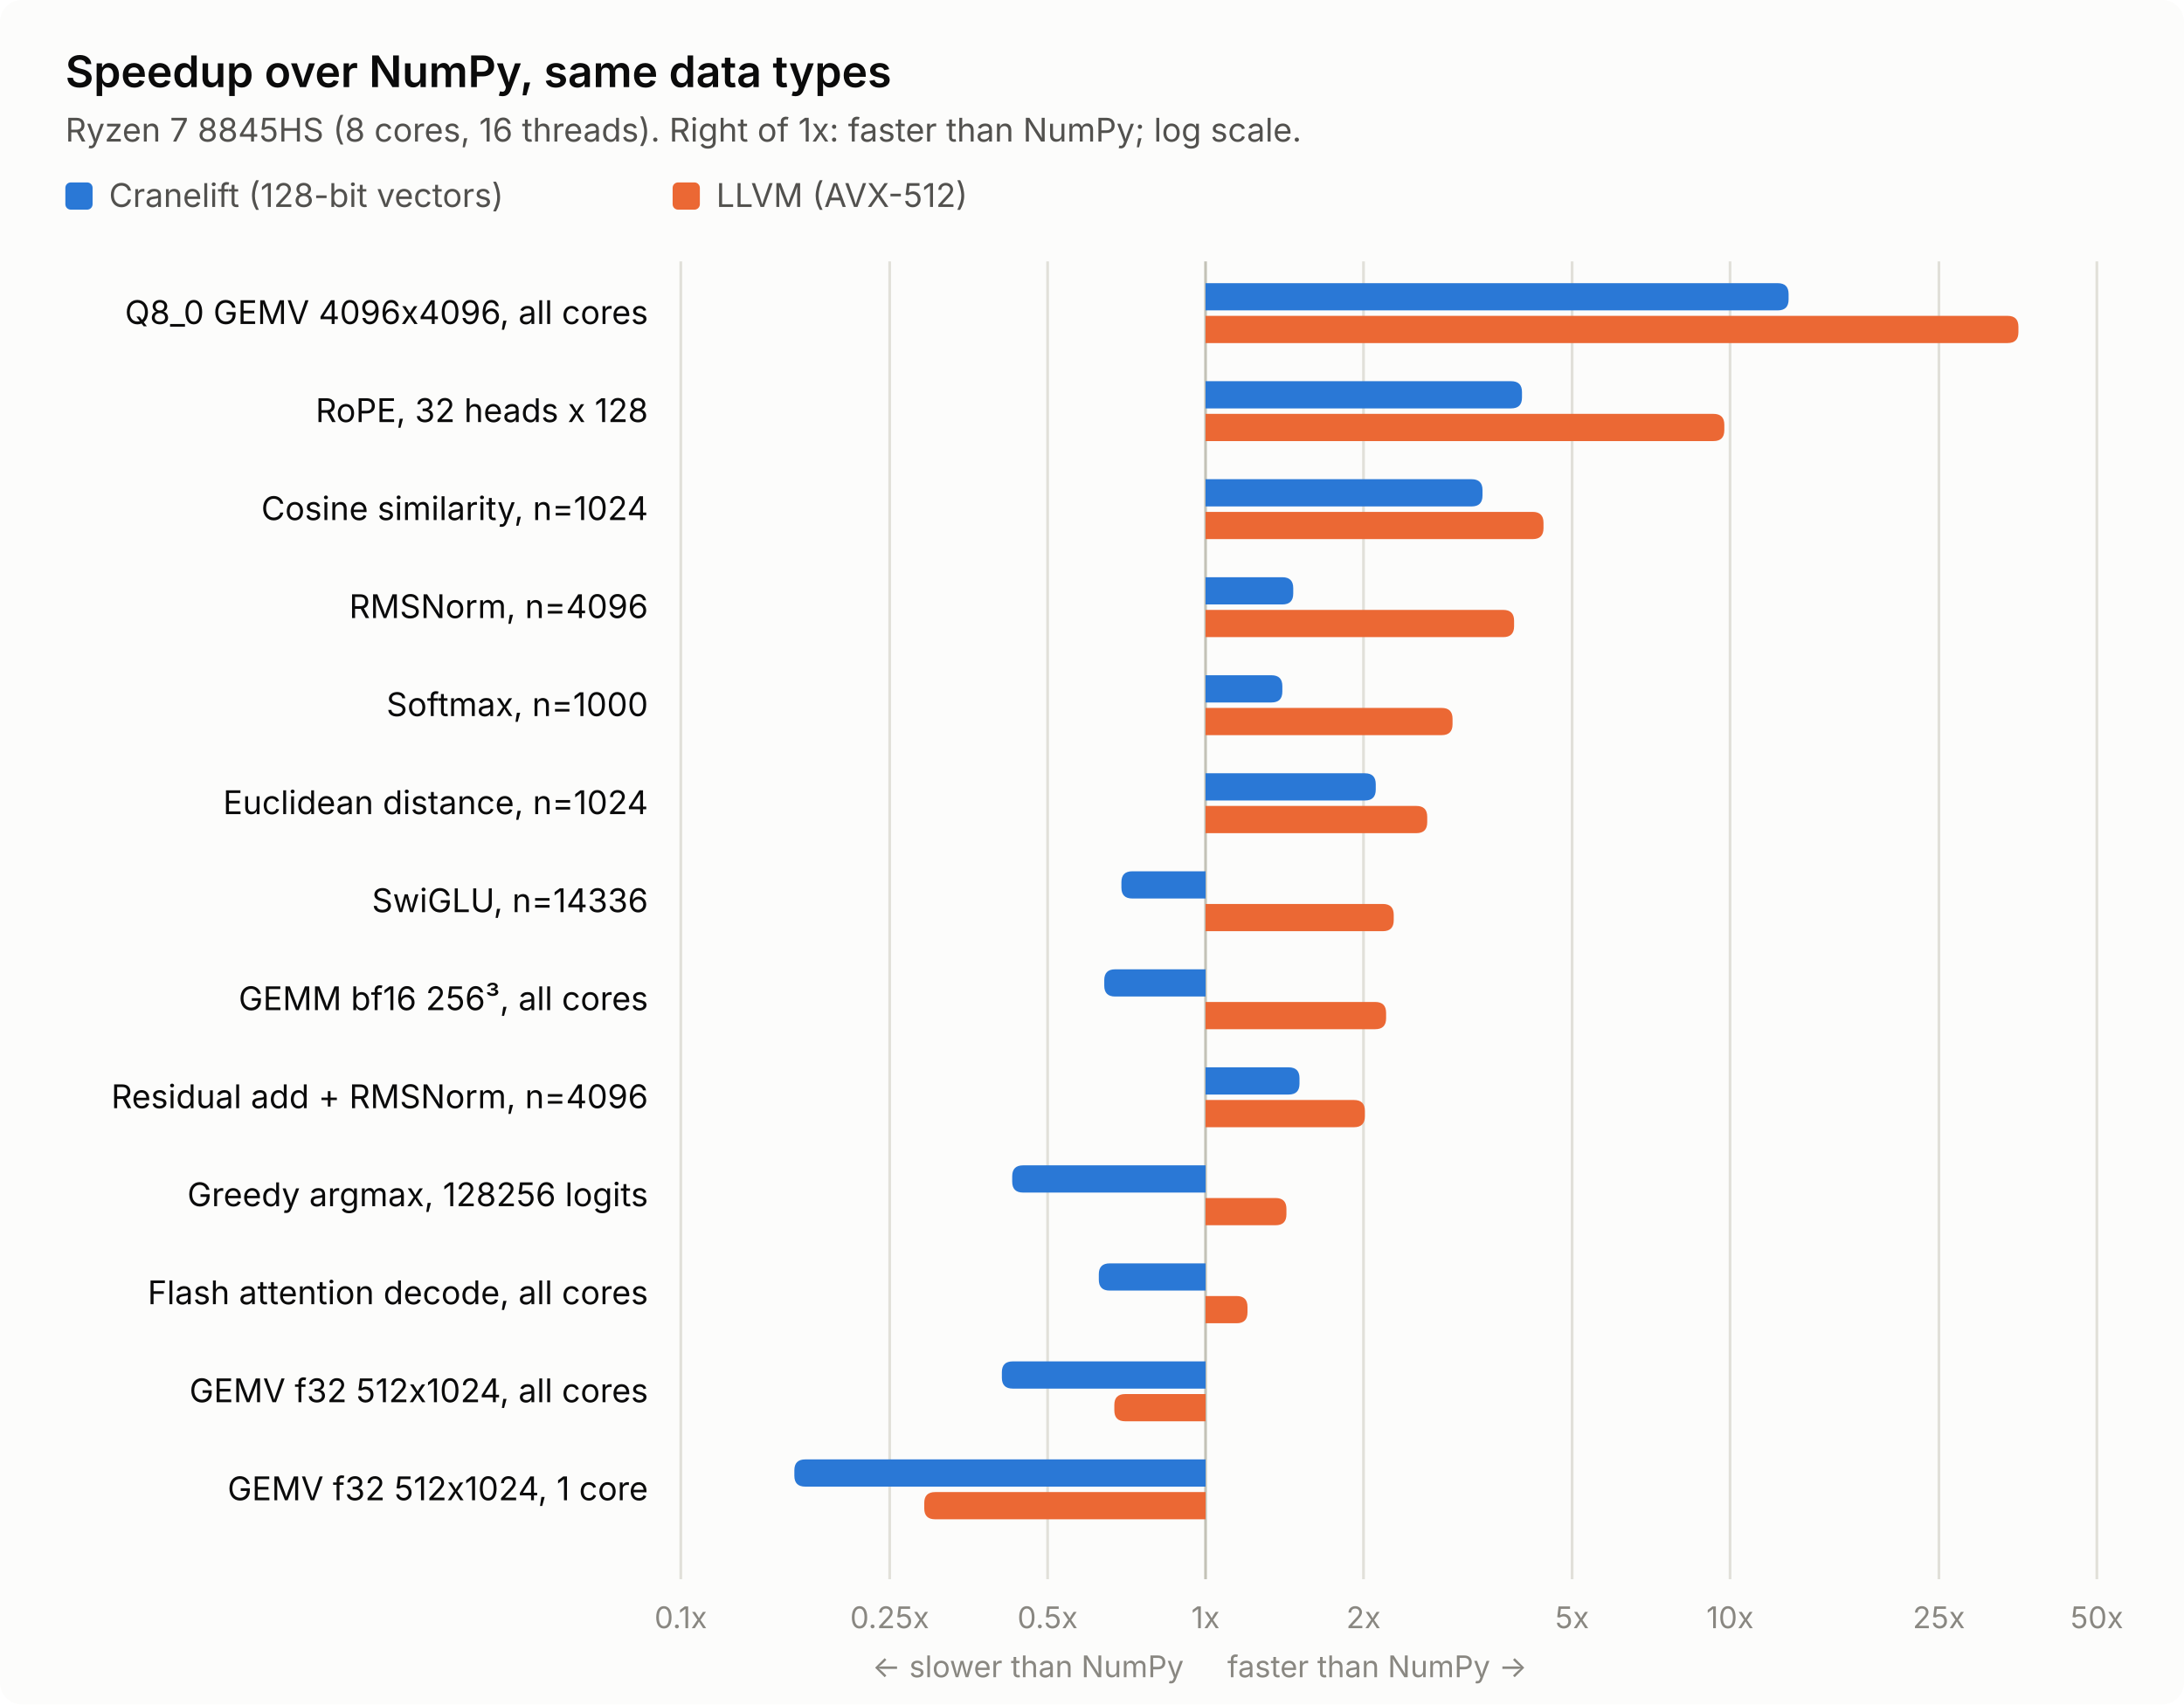
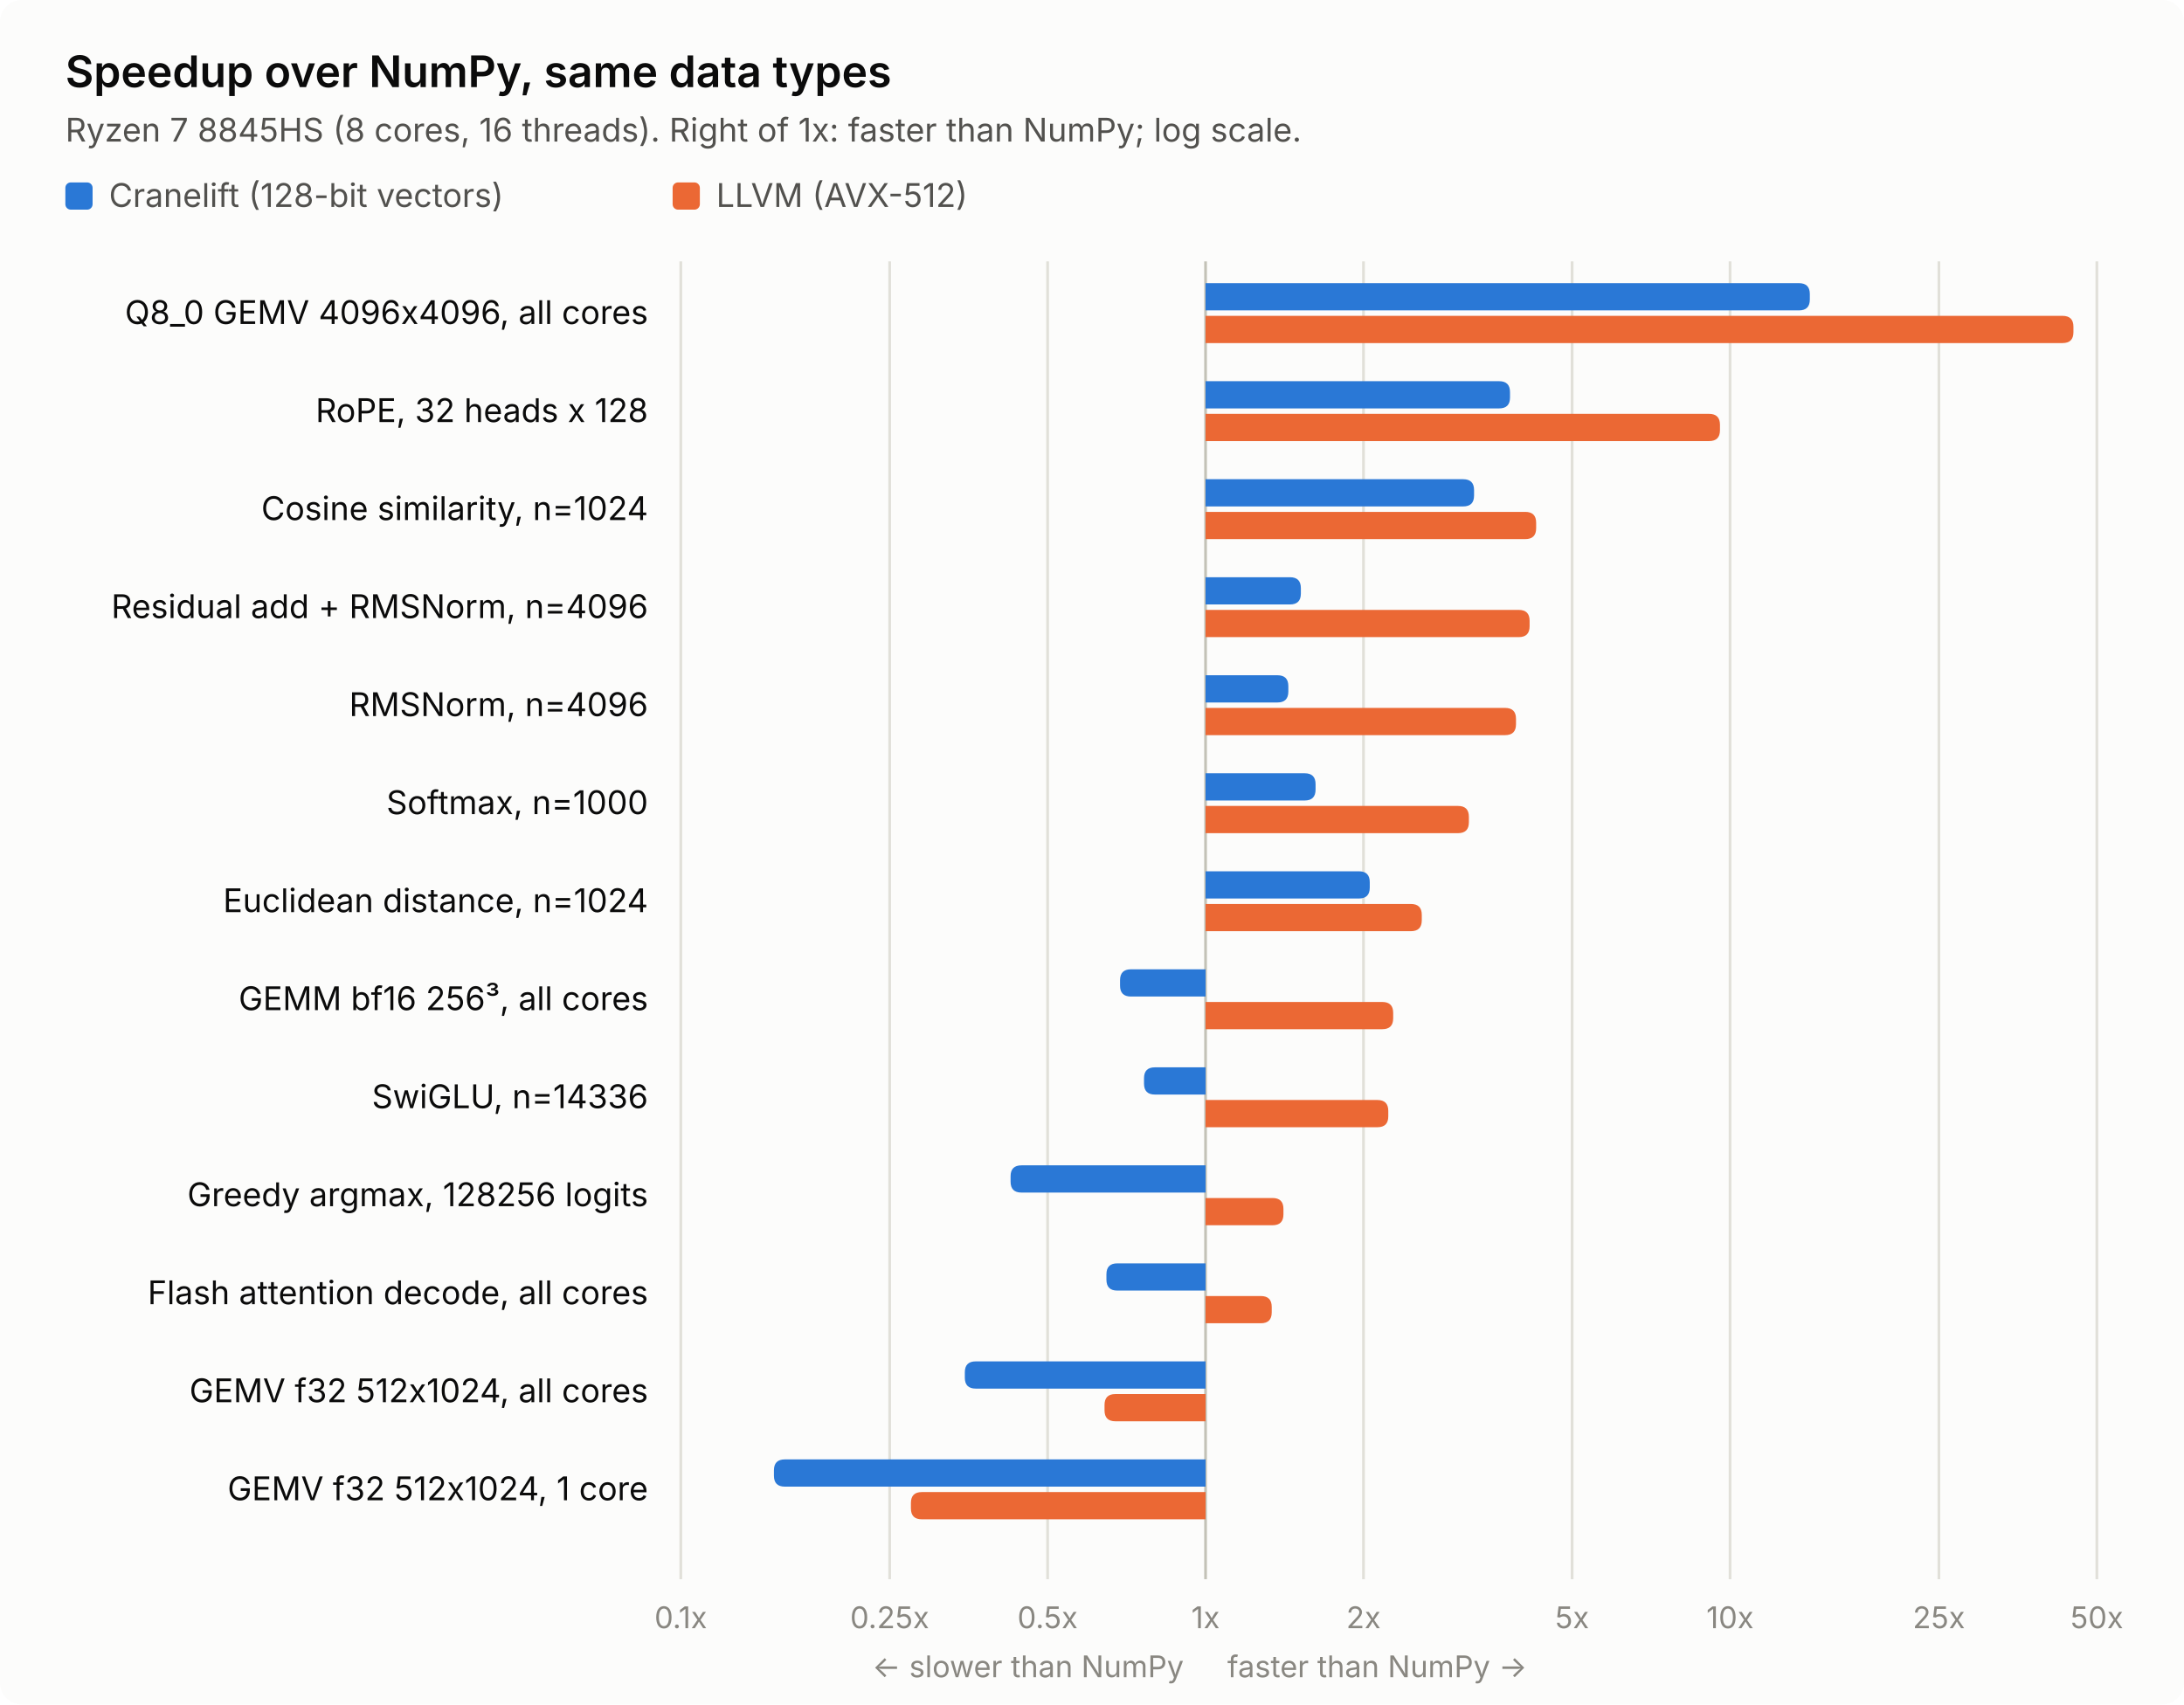
<svg xmlns="http://www.w3.org/2000/svg" width="802" height="626" viewBox="0 0 802 626" font-family="system-ui, -apple-system, &quot;Segoe UI&quot;, sans-serif">
  <rect width="802" height="626" rx="8" fill="#fcfcfb" />
  <text x="24" y="32" font-size="16" font-weight="600" fill="#0b0b0b">Speedup over NumPy, same data types</text>
  <text x="24" y="52" font-size="12" fill="#52514e">Ryzen 7 8845HS (8 cores, 16 threads). Right of 1x: faster than NumPy; log scale.</text>
  <rect x="24" y="67" width="10" height="10" rx="2" fill="#2a78d6" />
  <text x="40" y="76" font-size="12" fill="#52514e">Cranelift (128-bit vectors)</text>
  <rect x="247" y="67" width="10" height="10" rx="2" fill="#eb6834" />
  <text x="263" y="76" font-size="12" fill="#52514e">LLVM (AVX-512)</text>
  <line x1="250.0" y1="96" x2="250.0" y2="580" stroke="#e1e0d9" stroke-width="1" />
  <text x="250.0" y="598" font-size="11" text-anchor="middle" fill="#898781">0.1x</text>
  <line x1="326.7" y1="96" x2="326.7" y2="580" stroke="#e1e0d9" stroke-width="1" />
  <text x="326.7" y="598" font-size="11" text-anchor="middle" fill="#898781">0.25x</text>
  <line x1="384.7" y1="96" x2="384.7" y2="580" stroke="#e1e0d9" stroke-width="1" />
  <text x="384.7" y="598" font-size="11" text-anchor="middle" fill="#898781">0.5x</text>
  <line x1="442.7" y1="96" x2="442.7" y2="580" stroke="#c3c2b7" stroke-width="1" />
  <text x="442.7" y="598" font-size="11" text-anchor="middle" fill="#898781">1x</text>
  <line x1="500.7" y1="96" x2="500.7" y2="580" stroke="#e1e0d9" stroke-width="1" />
  <text x="500.7" y="598" font-size="11" text-anchor="middle" fill="#898781">2x</text>
  <line x1="577.3" y1="96" x2="577.3" y2="580" stroke="#e1e0d9" stroke-width="1" />
  <text x="577.3" y="598" font-size="11" text-anchor="middle" fill="#898781">5x</text>
  <line x1="635.3" y1="96" x2="635.3" y2="580" stroke="#e1e0d9" stroke-width="1" />
  <text x="635.3" y="598" font-size="11" text-anchor="middle" fill="#898781">10x</text>
  <line x1="712.0" y1="96" x2="712.0" y2="580" stroke="#e1e0d9" stroke-width="1" />
  <text x="712.0" y="598" font-size="11" text-anchor="middle" fill="#898781">25x</text>
  <line x1="770.0" y1="96" x2="770.0" y2="580" stroke="#e1e0d9" stroke-width="1" />
  <text x="770.0" y="598" font-size="11" text-anchor="middle" fill="#898781">50x</text>
  <text x="434.7" y="616" font-size="11" text-anchor="end" fill="#898781">← slower than NumPy</text>
  <text x="450.7" y="616" font-size="11" fill="#898781">faster than NumPy →</text>
  <text x="238" y="119.0" font-size="12" text-anchor="end" fill="#0b0b0b">Q8_0 GEMV 4096x4096, all cores</text>
-   <path d="M442.7,104.0 H652.8 Q656.8,104.0 656.8,108.0 V110.0 Q656.8,114.0 652.8,114.0 H442.7 Z" fill="#2a78d6" />
-   <path d="M442.7,116.0 H737.2 Q741.2,116.0 741.2,120.0 V122.0 Q741.2,126.0 737.2,126.0 H442.7 Z" fill="#eb6834" />
+   <path d="M442.7,104.0 H660.6 Q664.6,104.0 664.6,108.0 V110.0 Q664.6,114.0 660.6,114.0 H442.7 Z" fill="#2a78d6" />
+   <path d="M442.7,116.0 H757.4 Q761.4,116.0 761.4,120.0 V122.0 Q761.4,126.0 757.4,126.0 H442.7 Z" fill="#eb6834" />
  <text x="238" y="155.0" font-size="12" text-anchor="end" fill="#0b0b0b">RoPE, 32 heads x 128</text>
-   <path d="M442.7,140.0 H554.9 Q558.9,140.0 558.9,144.0 V146.0 Q558.9,150.0 554.9,150.0 H442.7 Z" fill="#2a78d6" />
-   <path d="M442.7,152.0 H629.2 Q633.2,152.0 633.2,156.0 V158.0 Q633.2,162.0 629.2,162.0 H442.7 Z" fill="#eb6834" />
+   <path d="M442.7,140.0 H550.5 Q554.5,140.0 554.5,144.0 V146.0 Q554.5,150.0 550.5,150.0 H442.7 Z" fill="#2a78d6" />
+   <path d="M442.7,152.0 H627.6 Q631.6,152.0 631.6,156.0 V158.0 Q631.6,162.0 627.6,162.0 H442.7 Z" fill="#eb6834" />
  <text x="238" y="191.0" font-size="12" text-anchor="end" fill="#0b0b0b">Cosine similarity, n=1024</text>
-   <path d="M442.7,176.0 H540.4 Q544.4,176.0 544.4,180.0 V182.0 Q544.4,186.0 540.4,186.0 H442.7 Z" fill="#2a78d6" />
-   <path d="M442.7,188.0 H562.8 Q566.8,188.0 566.8,192.0 V194.0 Q566.8,198.0 562.8,198.0 H442.7 Z" fill="#eb6834" />
-   <text x="238" y="227.0" font-size="12" text-anchor="end" fill="#0b0b0b">RMSNorm, n=4096</text>
-   <path d="M442.7,212.0 H470.9 Q474.9,212.0 474.9,216.0 V218.0 Q474.9,222.0 470.9,222.0 H442.7 Z" fill="#2a78d6" />
-   <path d="M442.7,224.0 H552.0 Q556.0,224.0 556.0,228.0 V230.0 Q556.0,234.0 552.0,234.0 H442.7 Z" fill="#eb6834" />
-   <text x="238" y="263.0" font-size="12" text-anchor="end" fill="#0b0b0b">Softmax, n=1000</text>
-   <path d="M442.7,248.0 H466.9 Q470.9,248.0 470.9,252.0 V254.0 Q470.9,258.0 466.9,258.0 H442.7 Z" fill="#2a78d6" />
-   <path d="M442.7,260.0 H529.4 Q533.4,260.0 533.4,264.0 V266.0 Q533.4,270.0 529.4,270.0 H442.7 Z" fill="#eb6834" />
-   <text x="238" y="299.0" font-size="12" text-anchor="end" fill="#0b0b0b">Euclidean distance, n=1024</text>
-   <path d="M442.7,284.0 H501.2 Q505.2,284.0 505.2,288.0 V290.0 Q505.2,294.0 501.2,294.0 H442.7 Z" fill="#2a78d6" />
-   <path d="M442.7,296.0 H520.1 Q524.1,296.0 524.1,300.0 V302.0 Q524.1,306.0 520.1,306.0 H442.7 Z" fill="#eb6834" />
-   <text x="238" y="335.0" font-size="12" text-anchor="end" fill="#0b0b0b">SwiGLU, n=14336</text>
-   <path d="M442.7,320.0 H415.8 Q411.8,320.0 411.8,324.0 V326.0 Q411.8,330.0 415.8,330.0 H442.7 Z" fill="#2a78d6" />
-   <path d="M442.7,332.0 H507.8 Q511.8,332.0 511.8,336.0 V338.0 Q511.8,342.0 507.8,342.0 H442.7 Z" fill="#eb6834" />
+   <path d="M442.7,176.0 H537.3 Q541.3,176.0 541.3,180.0 V182.0 Q541.3,186.0 537.3,186.0 H442.7 Z" fill="#2a78d6" />
+   <path d="M442.7,188.0 H560.1 Q564.1,188.0 564.1,192.0 V194.0 Q564.1,198.0 560.1,198.0 H442.7 Z" fill="#eb6834" />
+   <text x="238" y="227.0" font-size="12" text-anchor="end" fill="#0b0b0b">Residual add + RMSNorm, n=4096</text>
+   <path d="M442.7,212.0 H473.7 Q477.7,212.0 477.7,216.0 V218.0 Q477.7,222.0 473.7,222.0 H442.7 Z" fill="#2a78d6" />
+   <path d="M442.7,224.0 H557.7 Q561.7,224.0 561.7,228.0 V230.0 Q561.7,234.0 557.7,234.0 H442.7 Z" fill="#eb6834" />
+   <text x="238" y="263.0" font-size="12" text-anchor="end" fill="#0b0b0b">RMSNorm, n=4096</text>
+   <path d="M442.7,248.0 H469.1 Q473.1,248.0 473.1,252.0 V254.0 Q473.1,258.0 469.1,258.0 H442.7 Z" fill="#2a78d6" />
+   <path d="M442.7,260.0 H552.7 Q556.7,260.0 556.7,264.0 V266.0 Q556.7,270.0 552.7,270.0 H442.7 Z" fill="#eb6834" />
+   <text x="238" y="299.0" font-size="12" text-anchor="end" fill="#0b0b0b">Softmax, n=1000</text>
+   <path d="M442.7,284.0 H479.1 Q483.1,284.0 483.1,288.0 V290.0 Q483.1,294.0 479.1,294.0 H442.7 Z" fill="#2a78d6" />
+   <path d="M442.7,296.0 H535.4 Q539.4,296.0 539.4,300.0 V302.0 Q539.4,306.0 535.4,306.0 H442.7 Z" fill="#eb6834" />
+   <text x="238" y="335.0" font-size="12" text-anchor="end" fill="#0b0b0b">Euclidean distance, n=1024</text>
+   <path d="M442.7,320.0 H499.0 Q503.0,320.0 503.0,324.0 V326.0 Q503.0,330.0 499.0,330.0 H442.7 Z" fill="#2a78d6" />
+   <path d="M442.7,332.0 H518.1 Q522.1,332.0 522.1,336.0 V338.0 Q522.1,342.0 518.1,342.0 H442.7 Z" fill="#eb6834" />
  <text x="238" y="371.0" font-size="12" text-anchor="end" fill="#0b0b0b">GEMM bf16 256³, all cores</text>
-   <path d="M442.7,356.0 H409.5 Q405.5,356.0 405.5,360.0 V362.0 Q405.5,366.0 409.5,366.0 H442.7 Z" fill="#2a78d6" />
-   <path d="M442.7,368.0 H505.0 Q509.0,368.0 509.0,372.0 V374.0 Q509.0,378.0 505.0,378.0 H442.7 Z" fill="#eb6834" />
-   <text x="238" y="407.0" font-size="12" text-anchor="end" fill="#0b0b0b">Residual add + RMSNorm, n=4096</text>
-   <path d="M442.7,392.0 H473.2 Q477.2,392.0 477.2,396.0 V398.0 Q477.2,402.0 473.2,402.0 H442.7 Z" fill="#2a78d6" />
-   <path d="M442.7,404.0 H497.2 Q501.2,404.0 501.2,408.0 V410.0 Q501.2,414.0 497.2,414.0 H442.7 Z" fill="#eb6834" />
+   <path d="M442.7,356.0 H415.3 Q411.3,356.0 411.3,360.0 V362.0 Q411.3,366.0 415.3,366.0 H442.7 Z" fill="#2a78d6" />
+   <path d="M442.7,368.0 H507.6 Q511.6,368.0 511.6,372.0 V374.0 Q511.6,378.0 507.6,378.0 H442.7 Z" fill="#eb6834" />
+   <text x="238" y="407.0" font-size="12" text-anchor="end" fill="#0b0b0b">SwiGLU, n=14336</text>
+   <path d="M442.7,392.0 H424.1 Q420.1,392.0 420.1,396.0 V398.0 Q420.1,402.0 424.1,402.0 H442.7 Z" fill="#2a78d6" />
+   <path d="M442.7,404.0 H505.8 Q509.8,404.0 509.8,408.0 V410.0 Q509.8,414.0 505.8,414.0 H442.7 Z" fill="#eb6834" />
  <text x="238" y="443.0" font-size="12" text-anchor="end" fill="#0b0b0b">Greedy argmax, 128256 logits</text>
-   <path d="M442.7,428.0 H375.7 Q371.7,428.0 371.7,432.0 V434.0 Q371.7,438.0 375.7,438.0 H442.7 Z" fill="#2a78d6" />
-   <path d="M442.7,440.0 H468.4 Q472.4,440.0 472.4,444.0 V446.0 Q472.4,450.0 468.4,450.0 H442.7 Z" fill="#eb6834" />
+   <path d="M442.7,428.0 H375.1 Q371.1,428.0 371.1,432.0 V434.0 Q371.1,438.0 375.1,438.0 H442.7 Z" fill="#2a78d6" />
+   <path d="M442.7,440.0 H467.3 Q471.3,440.0 471.3,444.0 V446.0 Q471.3,450.0 467.3,450.0 H442.7 Z" fill="#eb6834" />
  <text x="238" y="479.0" font-size="12" text-anchor="end" fill="#0b0b0b">Flash attention decode, all cores</text>
-   <path d="M442.7,464.0 H407.5 Q403.5,464.0 403.5,468.0 V470.0 Q403.5,474.0 407.5,474.0 H442.7 Z" fill="#2a78d6" />
-   <path d="M442.7,476.0 H454.1 Q458.1,476.0 458.1,480.0 V482.0 Q458.1,486.0 454.1,486.0 H442.7 Z" fill="#eb6834" />
+   <path d="M442.7,464.0 H410.3 Q406.3,464.0 406.3,468.0 V470.0 Q406.3,474.0 410.3,474.0 H442.7 Z" fill="#2a78d6" />
+   <path d="M442.7,476.0 H463.0 Q467.0,476.0 467.0,480.0 V482.0 Q467.0,486.0 463.0,486.0 H442.7 Z" fill="#eb6834" />
  <text x="238" y="515.0" font-size="12" text-anchor="end" fill="#0b0b0b">GEMV f32 512x1024, all cores</text>
-   <path d="M442.7,500.0 H371.9 Q367.9,500.0 367.9,504.0 V506.0 Q367.9,510.0 371.9,510.0 H442.7 Z" fill="#2a78d6" />
-   <path d="M442.7,512.0 H413.2 Q409.2,512.0 409.2,516.0 V518.0 Q409.2,522.0 413.2,522.0 H442.7 Z" fill="#eb6834" />
+   <path d="M442.7,500.0 H358.3 Q354.3,500.0 354.3,504.0 V506.0 Q354.3,510.0 358.3,510.0 H442.7 Z" fill="#2a78d6" />
+   <path d="M442.7,512.0 H409.6 Q405.6,512.0 405.6,516.0 V518.0 Q405.6,522.0 409.6,522.0 H442.7 Z" fill="#eb6834" />
  <text x="238" y="551.0" font-size="12" text-anchor="end" fill="#0b0b0b">GEMV f32 512x1024, 1 core</text>
-   <path d="M442.7,536.0 H295.7 Q291.7,536.0 291.7,540.0 V542.0 Q291.7,546.0 295.7,546.0 H442.7 Z" fill="#2a78d6" />
-   <path d="M442.7,548.0 H343.4 Q339.4,548.0 339.4,552.0 V554.0 Q339.4,558.0 343.4,558.0 H442.7 Z" fill="#eb6834" />
+   <path d="M442.7,536.0 H288.2 Q284.2,536.0 284.2,540.0 V542.0 Q284.2,546.0 288.2,546.0 H442.7 Z" fill="#2a78d6" />
+   <path d="M442.7,548.0 H338.5 Q334.5,548.0 334.5,552.0 V554.0 Q334.5,558.0 338.5,558.0 H442.7 Z" fill="#eb6834" />
</svg>
